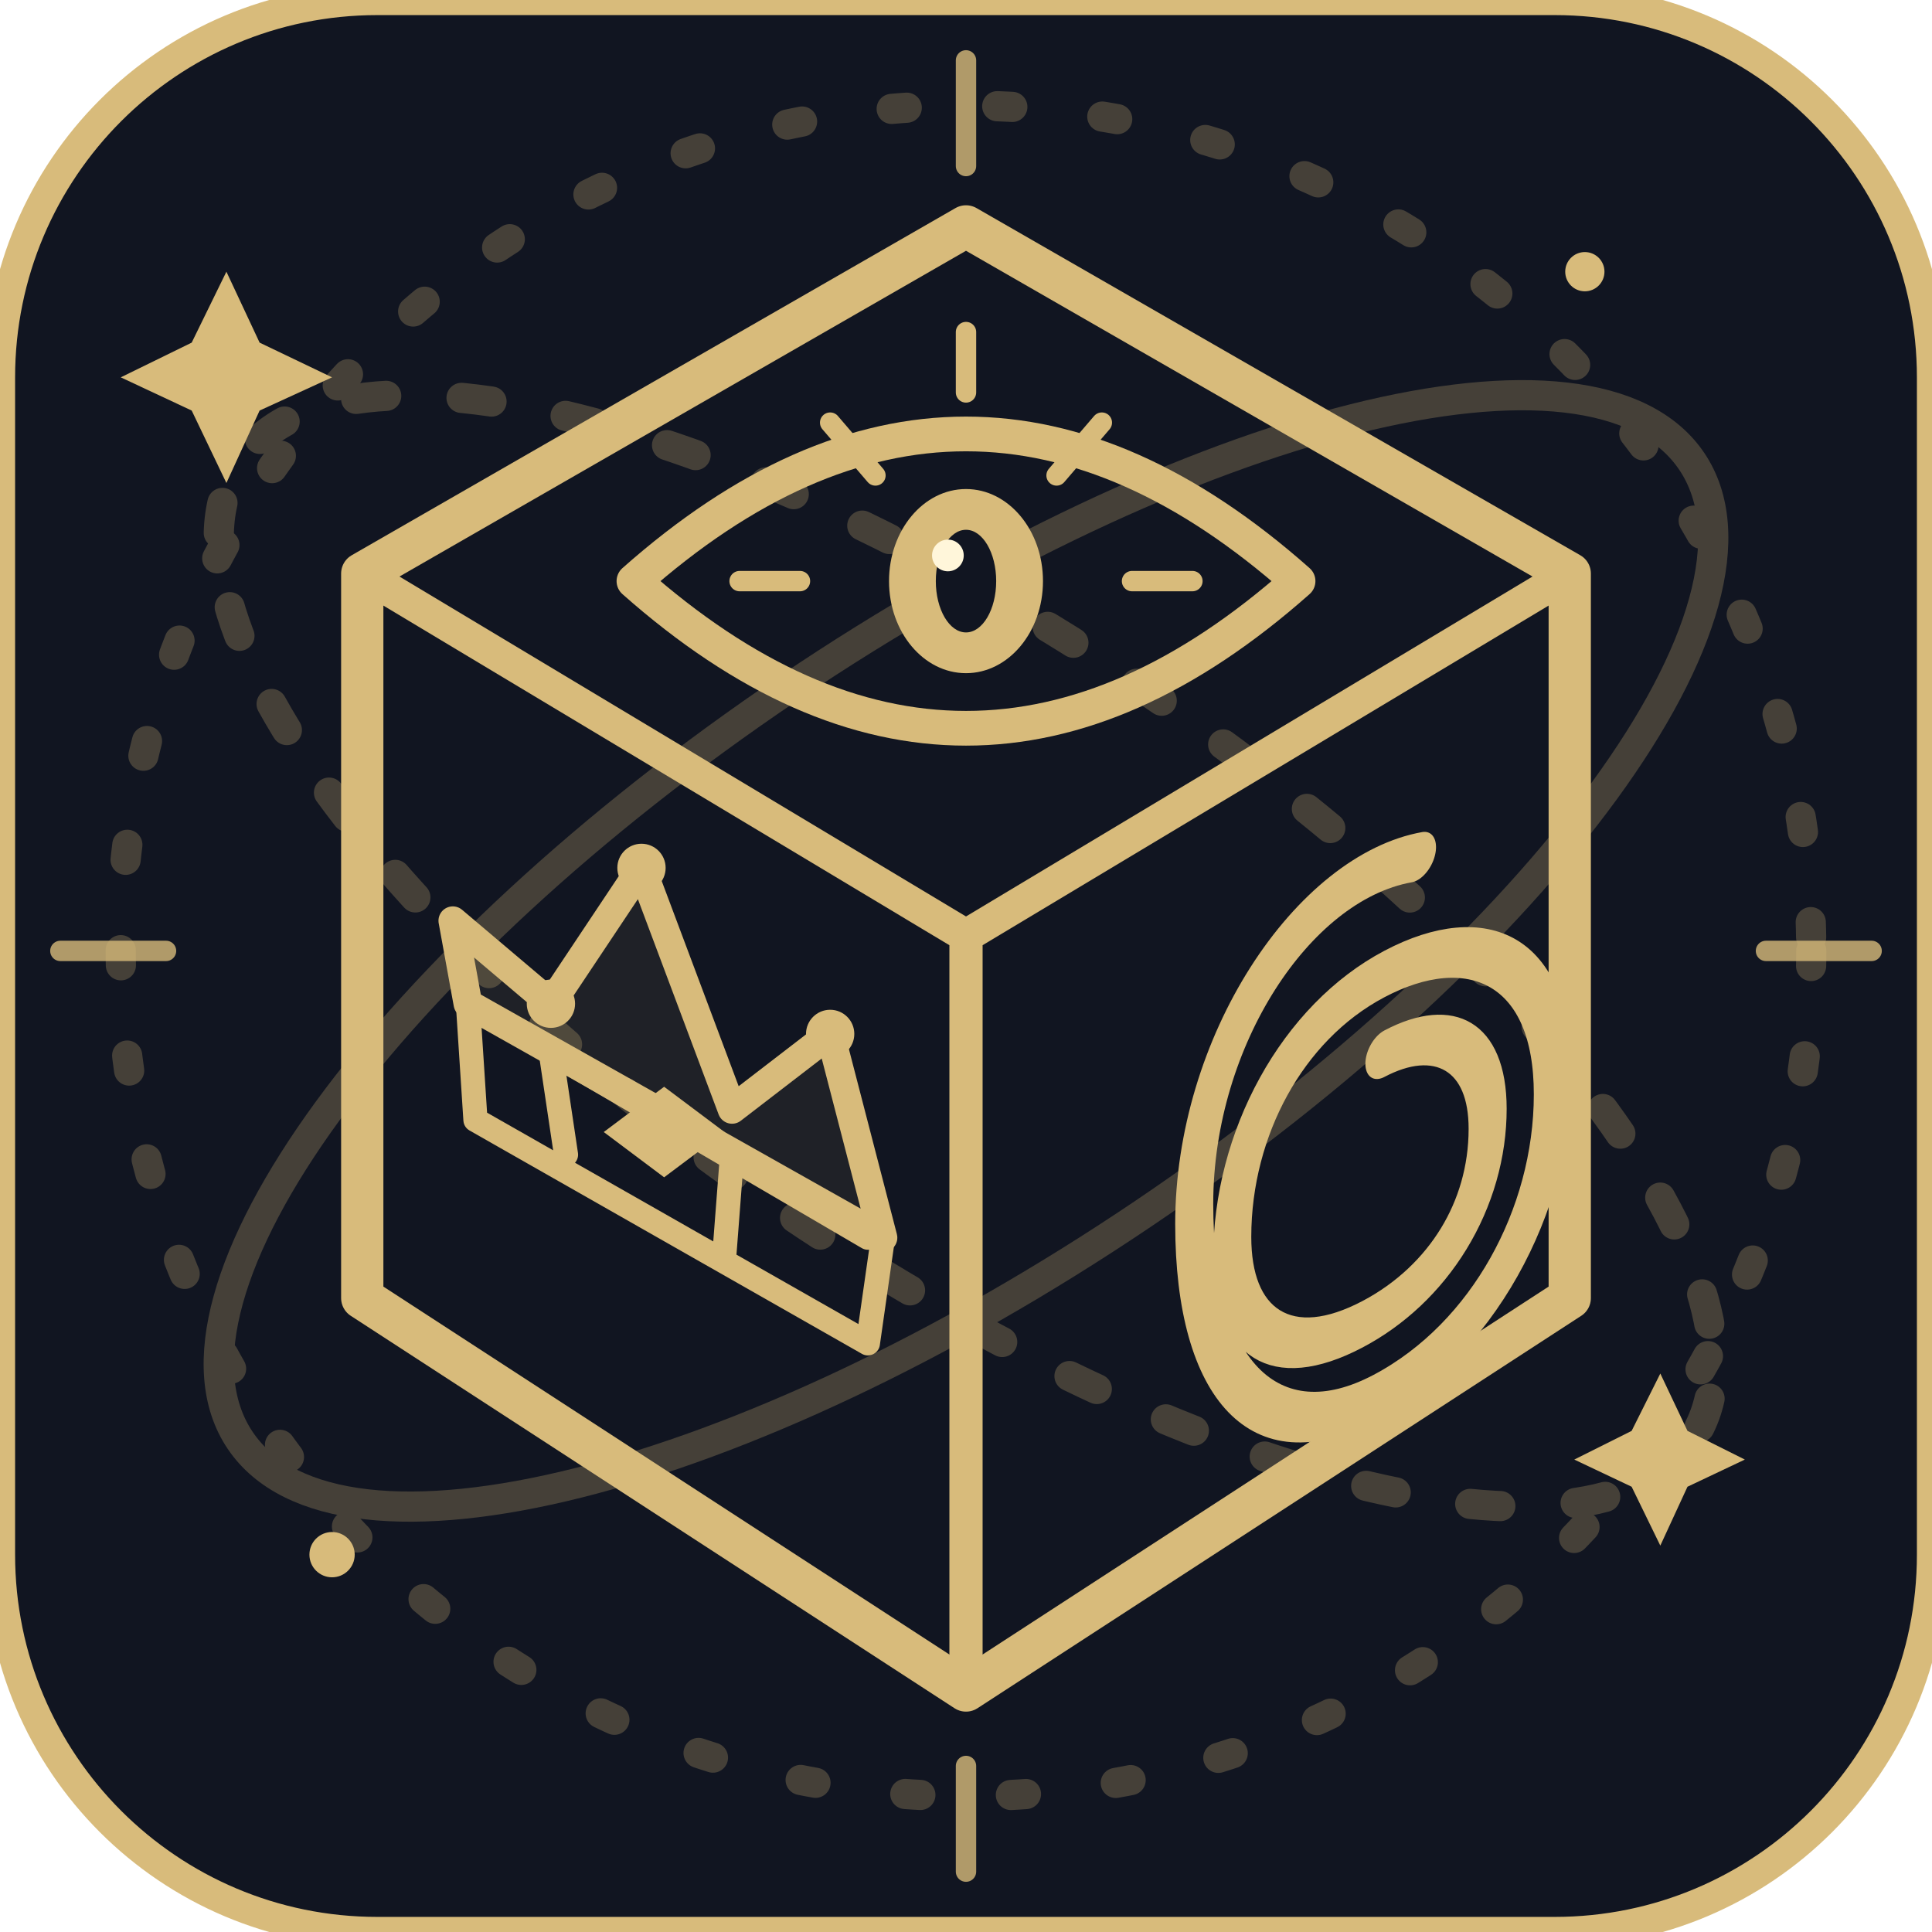
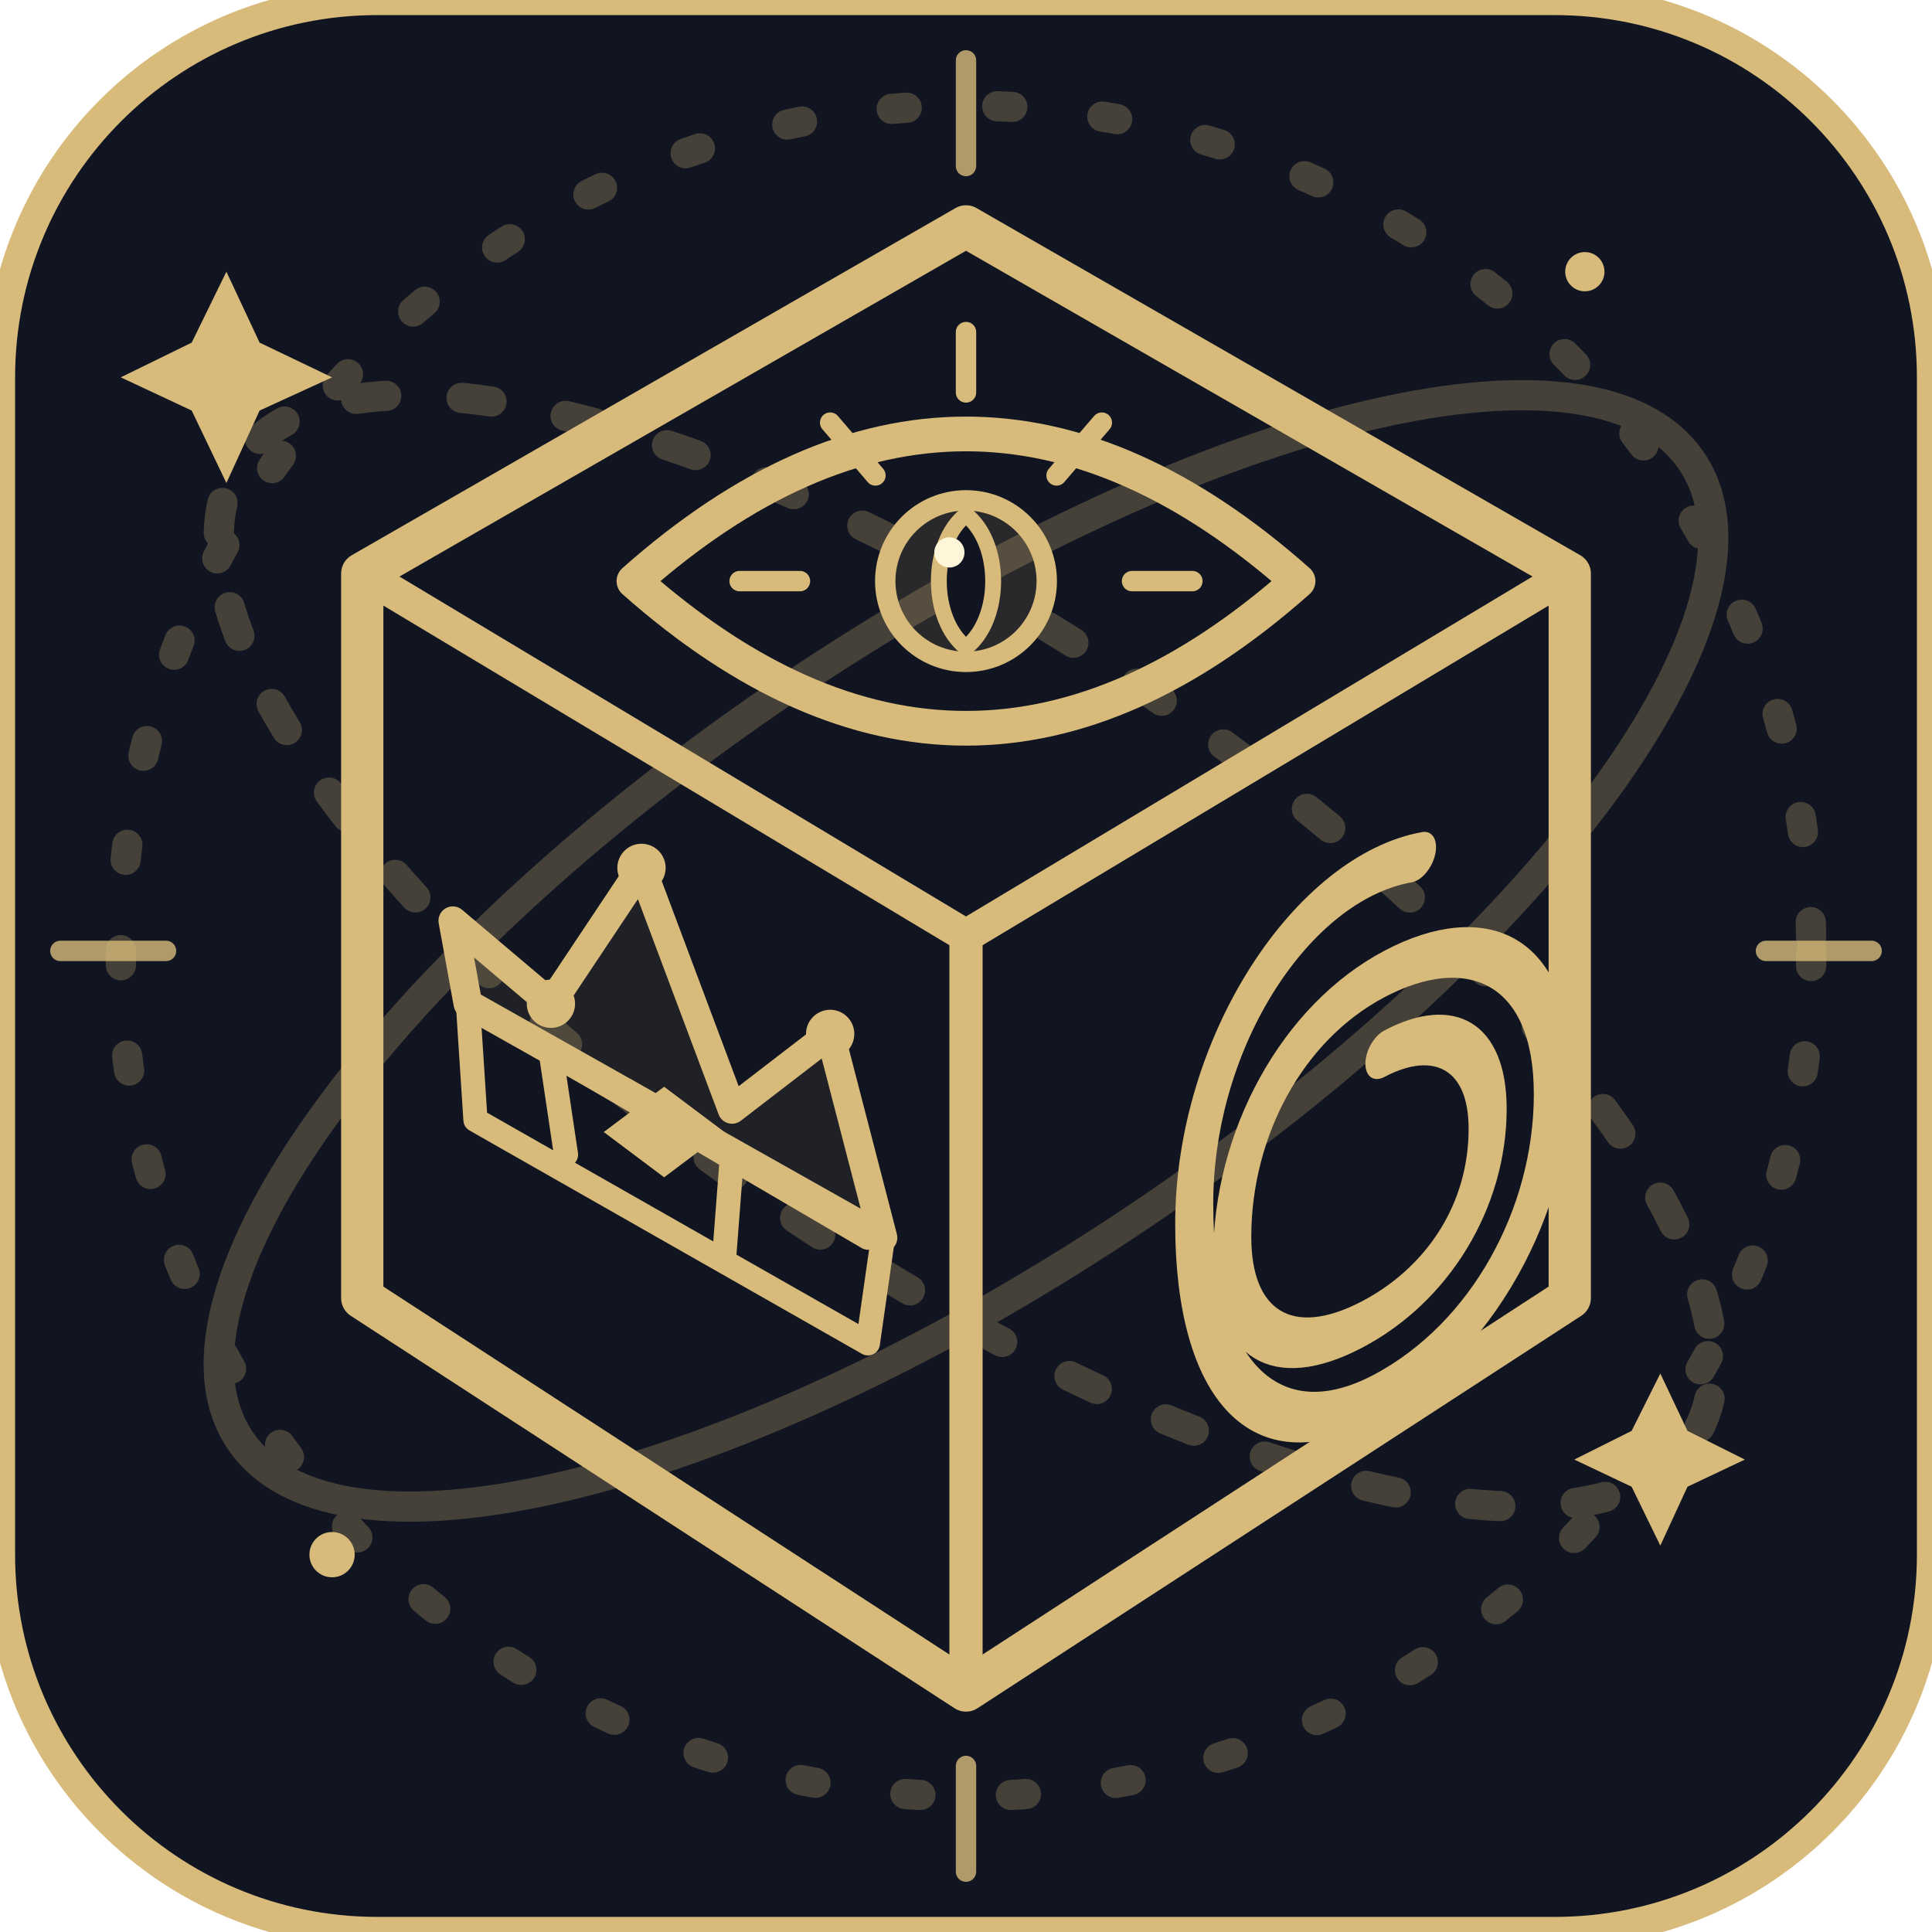
<svg xmlns="http://www.w3.org/2000/svg" viewBox="0 0 128 128" fill="none" stroke="#D8BB7B" stroke-width="2" stroke-linecap="round" stroke-linejoin="round">
  <rect width="128" height="128" rx="25" fill="#111521" />
  <g opacity=".26">
    <ellipse cx="64" cy="63" rx="58" ry="21" transform="rotate(-34 64 63)" />
    <ellipse cx="64" cy="63" rx="58" ry="21" transform="rotate(34 64 63)" stroke-dasharray="2 5" />
    <circle cx="64" cy="63" r="56" stroke-dasharray="1 6" />
  </g>
  <path d="M64 15 104 38V86L64 112 24 86V38Z" stroke-width="2.8" />
  <path d="M24 38 64 62 104 38M64 62V112" stroke-width="2.2" />
  <path d="M42 38.5Q64 19 86 38.5Q64 58 42 38.5Z" stroke-width="2.3" />
  <path d="M64 26V22M53 38.5H49M79 38.5H75M58 31.5 55 28M70 31.5 73 28" stroke-width="1.35" />
-   <ellipse cx="64" cy="38.5" rx="5.1" ry="6.1" fill="#D8BB7B" stroke="none" />
-   <ellipse cx="64" cy="38.5" rx="2" ry="3.4" fill="#111521" stroke="none" />
-   <circle cx="62.8" cy="36.8" r="1.05" fill="#fff6da" stroke="none" />
+   <circle cx="64" cy="38.5" r="5.35" fill="#D8BB7B" fill-opacity=".12" stroke="#D8BB7B" stroke-width="1.35" />
+   <path d="M64 34.1C61.6 36 61.6 41 64 42.9C66.4 41 66.4 36 64 34.1Z" fill="#111521" stroke="#D8BB7B" stroke-width="1.05" />
+   <circle cx="62.9" cy="36.6" r="1" fill="#fff6da" stroke="none" />
  <path d="M30 61 36.5 66.5 42.5 57.5 48.5 73.5 55 68.5 58.5 82 31 66.5Z" stroke-width="1.9" fill="#D8BB7B" fill-opacity=".07" />
  <path d="M31 66.5 58.5 82 57.5 89 31.5 74.2ZM31 66.5 57.5 82M36.5 69.8 37.5 76.5M48.5 76.5 48 83" stroke-width="1.6" />
  <path d="m44 72 4 3-4 3-4-3Z" fill="#D8BB7B" stroke="none" />
  <circle cx="36.5" cy="66.5" r="1.6" fill="#D8BB7B" stroke="none" />
  <circle cx="42.5" cy="57.5" r="1.6" fill="#D8BB7B" stroke="none" />
  <circle cx="55" cy="68.5" r="1.6" fill="#D8BB7B" stroke="none" />
  <g transform="matrix(.36 -.19 0 .44 64 62)">
    <path d="M83 24C62 18 42 34 42 60C42 85 55 102 75 102C95 102 108 88 108 69C108 50 94 39 77 39C60 39 49 51 49 68C49 81 58 90 73 90C87 90 96 82 96 69C96 58 88 51 77 51" stroke-width="7" stroke-linecap="round" stroke-linejoin="round" />
  </g>
  <g fill="#D8BB7B" stroke="none">
    <path d="m15 18 2.2 4.7 4.8 2.3-4.8 2.2-2.2 4.8-2.3-4.8L8 25l4.7-2.3Z" />
    <path d="m110 91 1.8 3.8 3.8 1.9-3.8 1.8-1.8 3.9-1.9-3.9-3.8-1.8 3.8-1.9Z" />
    <circle cx="22" cy="103" r="1.5" />
    <circle cx="105" cy="18" r="1.3" />
  </g>
  <path d="M64 4V11M64 117V124M4 63H11M117 63H124" stroke-width="1.35" opacity=".8" />
</svg>
